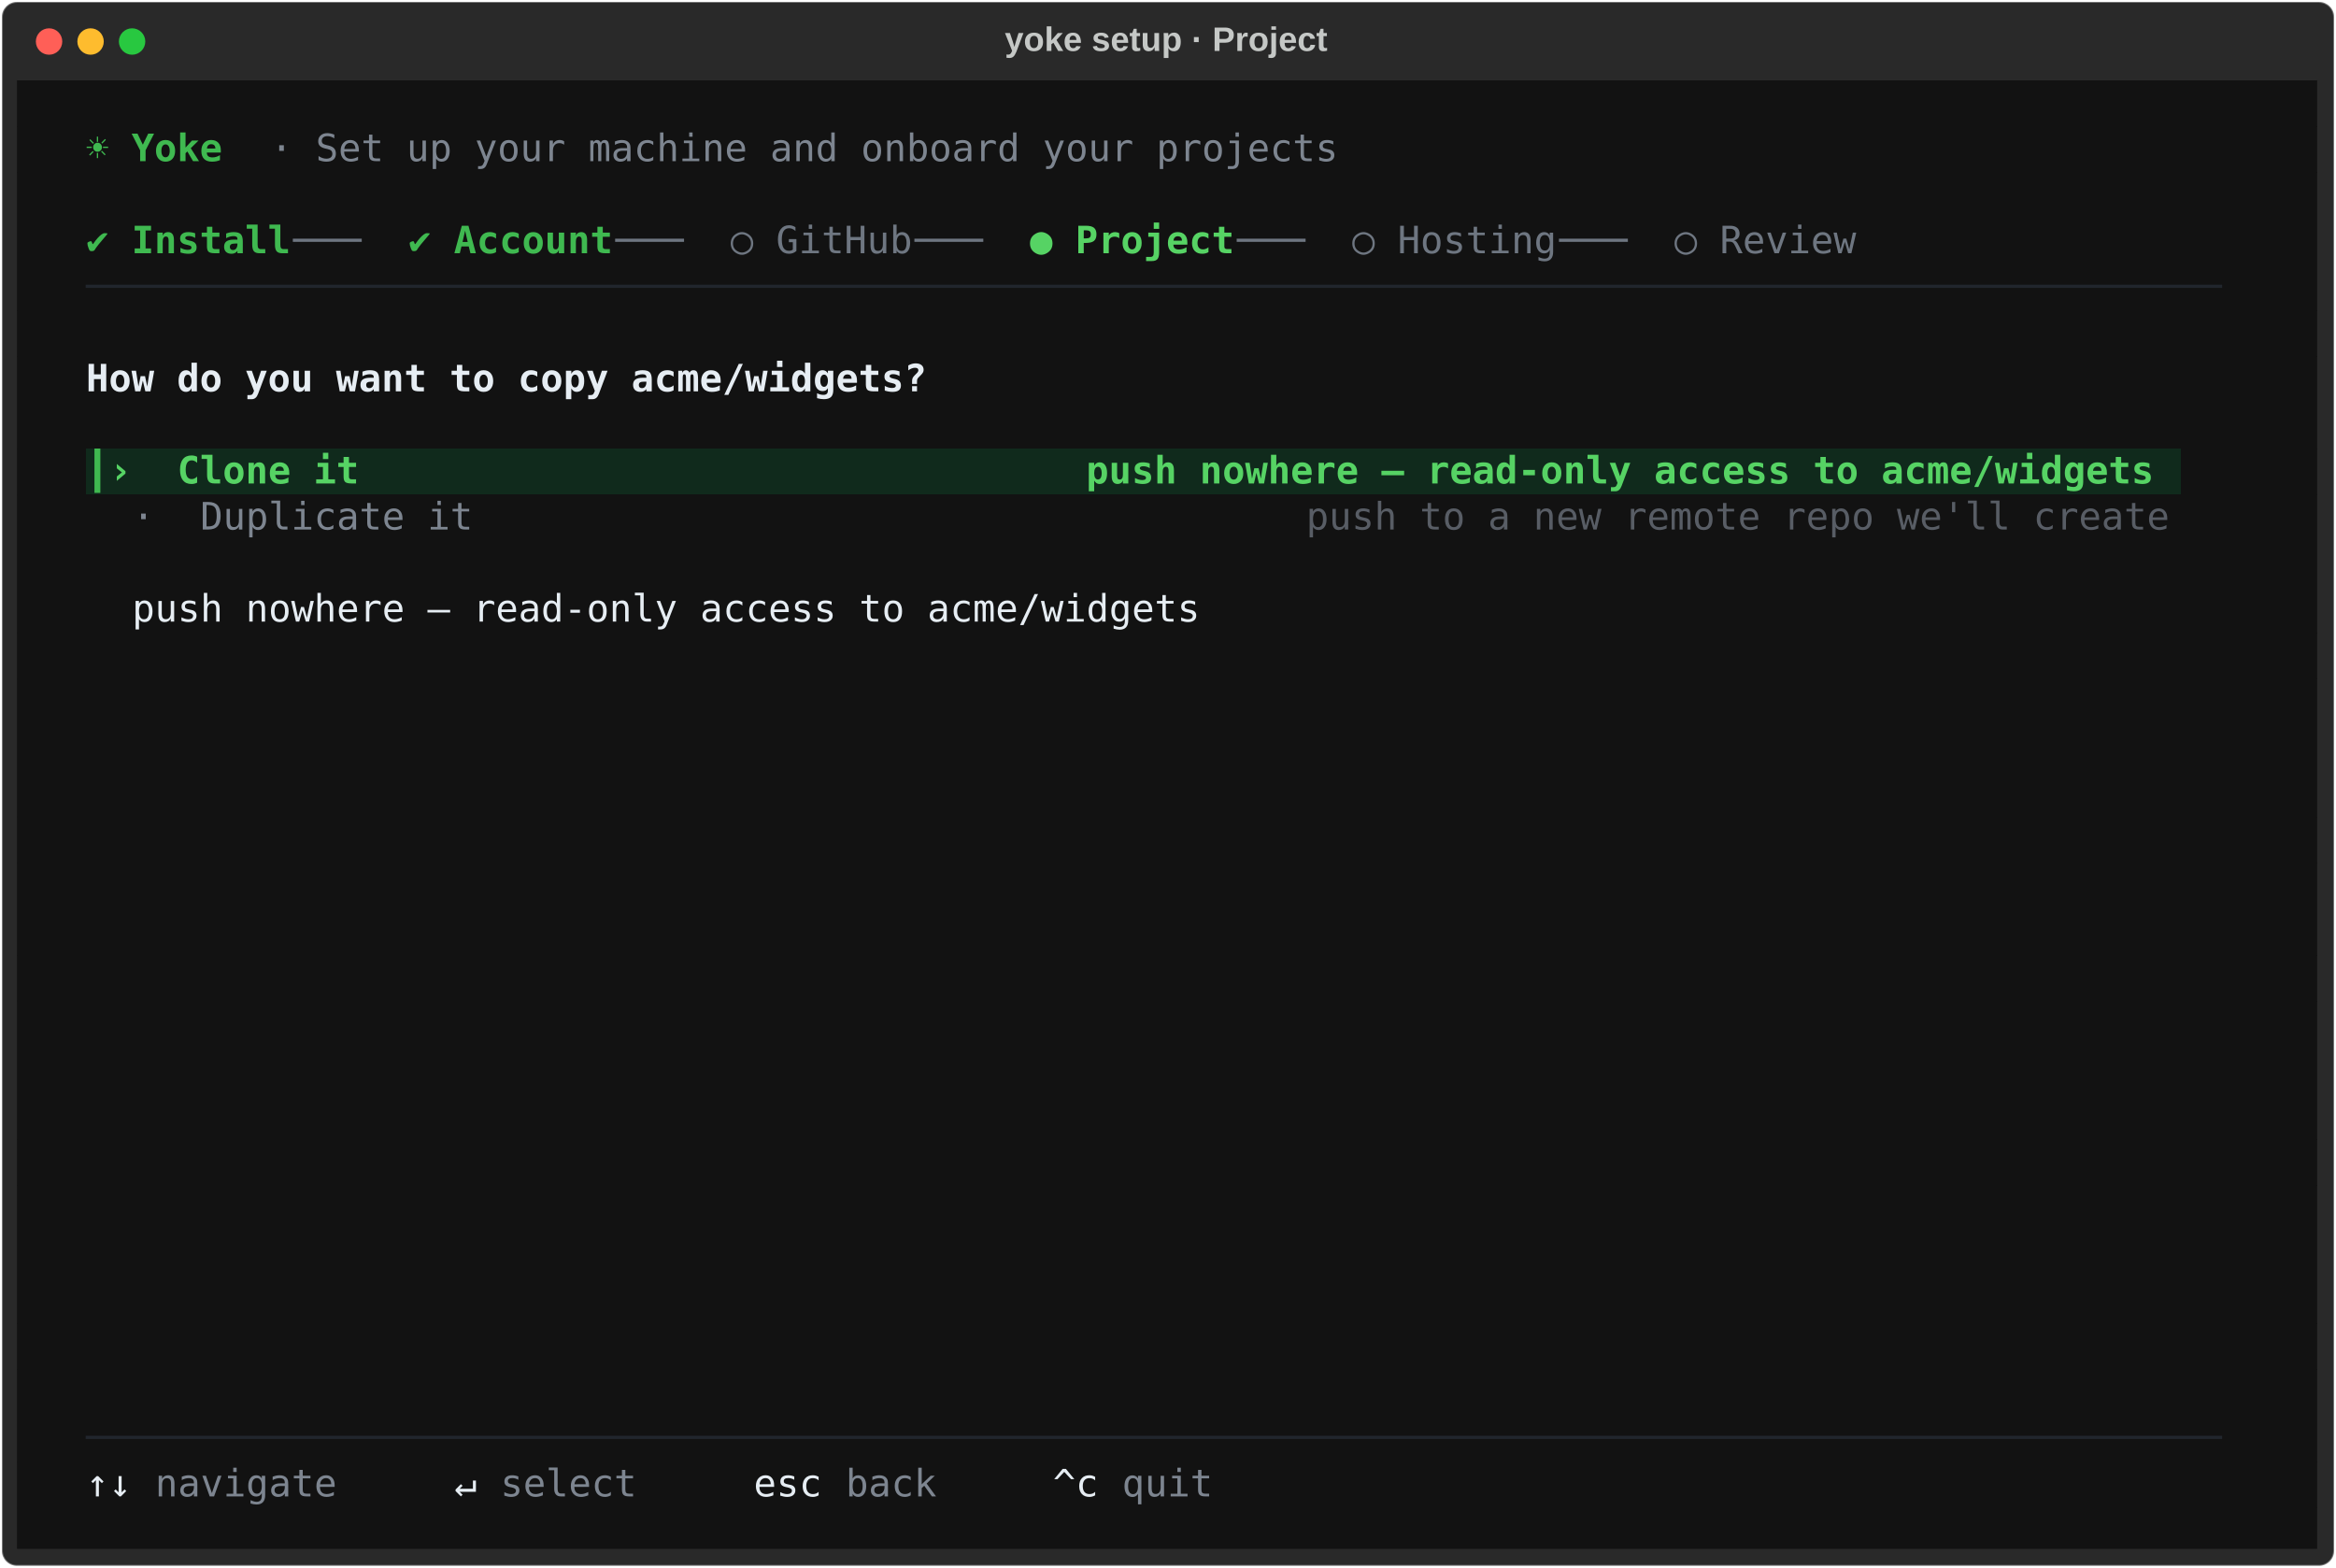
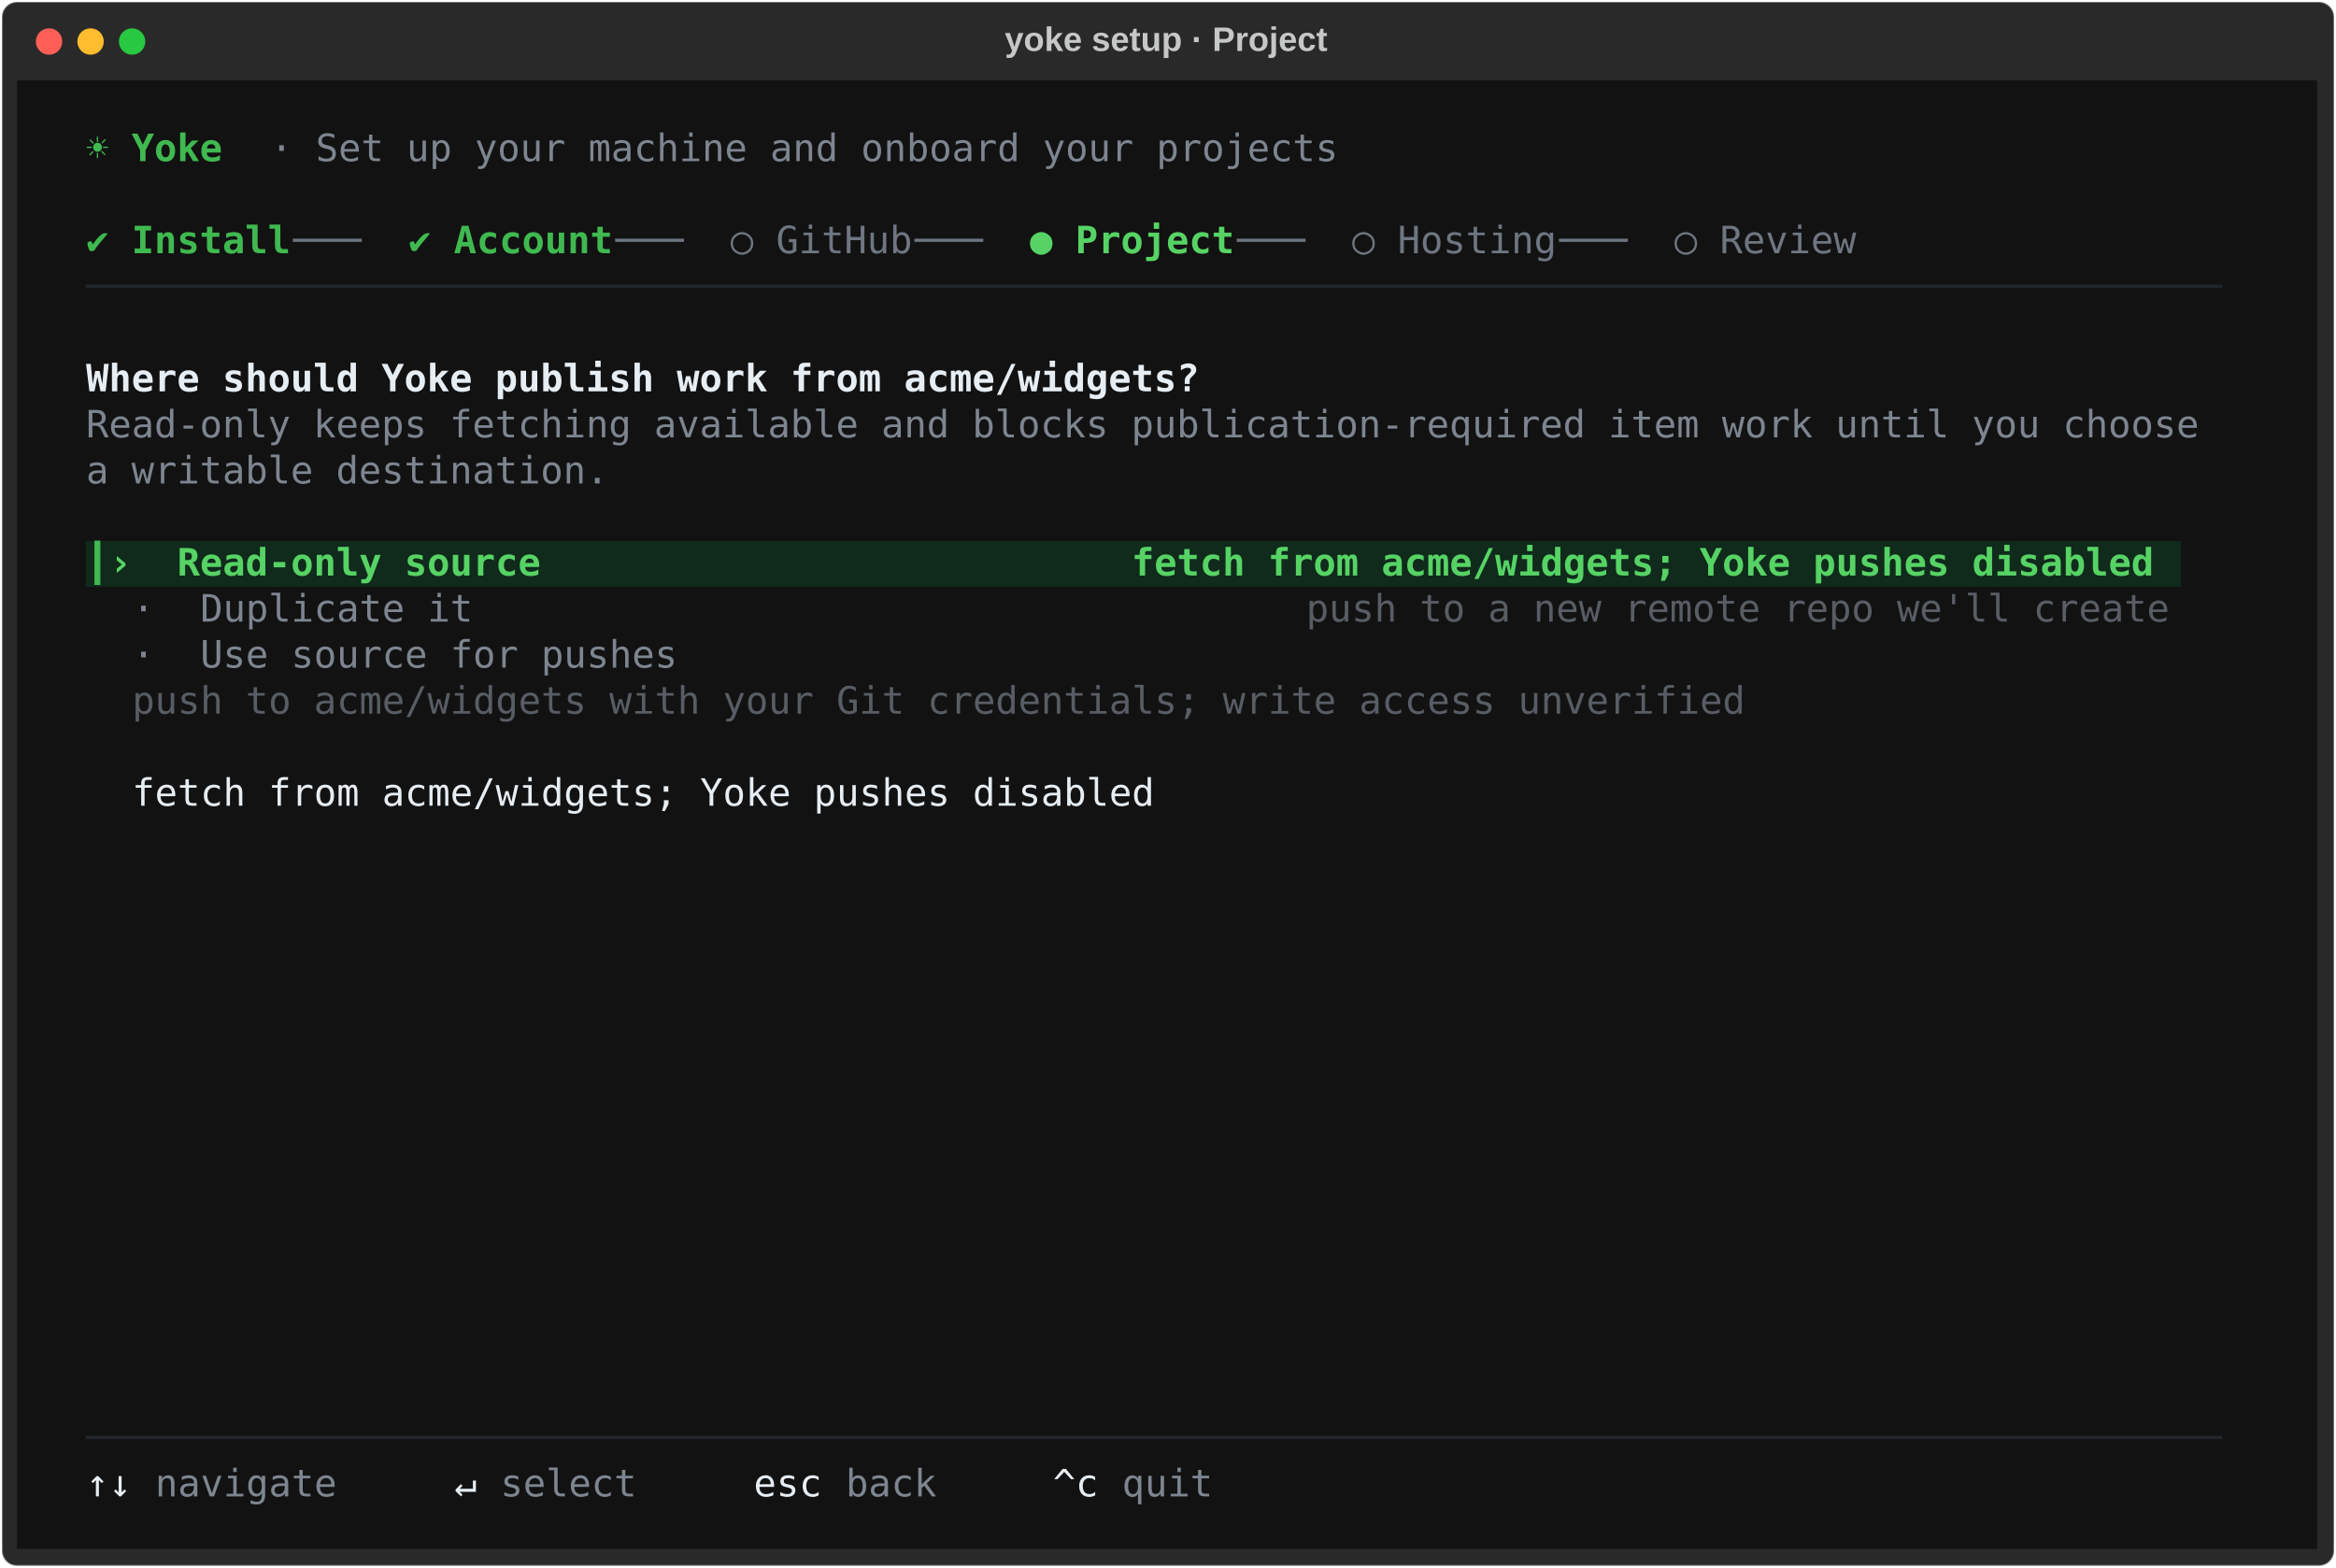
<svg xmlns="http://www.w3.org/2000/svg" class="rich-terminal" viewBox="0 0 1238 830.8">
  <style>

    @font-face {
        font-family: "Fira Code";
        src: local("FiraCode-Regular"),
                url("https://cdnjs.cloudflare.com/ajax/libs/firacode/{{VERSION}}/woff2/FiraCode-Regular.woff2") format("woff2"),
                url("https://cdnjs.cloudflare.com/ajax/libs/firacode/{{VERSION}}/woff/FiraCode-Regular.woff") format("woff");
        font-style: normal;
        font-weight: 400;
    }
    @font-face {
        font-family: "Fira Code";
        src: local("FiraCode-Bold"),
                url("https://cdnjs.cloudflare.com/ajax/libs/firacode/{{VERSION}}/woff2/FiraCode-Bold.woff2") format("woff2"),
                url("https://cdnjs.cloudflare.com/ajax/libs/firacode/{{VERSION}}/woff/FiraCode-Bold.woff") format("woff");
        font-style: bold;
        font-weight: 700;
    }

    .terminal-YOKE-matrix {
        font-family: Fira Code, monospace;
        font-size: 20px;
        line-height: 24.4px;
        font-variant-east-asian: full-width;
    }

    .terminal-YOKE-title {
        font-size: 18px;
        font-weight: bold;
        font-family: arial;
    }

.terminal-YOKE-r2 { fill: #3fb950;font-weight: bold }
.terminal-YOKE-r3 { fill: #e6edf3 }
.terminal-YOKE-r4 { fill: #7d8590 }
.terminal-YOKE-r5 { fill: #6e7681 }
.terminal-YOKE-r6 { fill: #56d364;font-weight: bold }
.terminal-YOKE-r7 { fill: #21262d }
.terminal-YOKE-r8 { fill: #e6edf3;font-weight: bold }
.terminal-YOKE-r9 { fill: #3fb950 }
.terminal-YOKE-r11 { fill: #585d65 }
    </style>
  <defs>
    <clipPath id="terminal-YOKE-clip-terminal">
      <rect x="0" y="0" width="1219.0" height="779.8" />
    </clipPath>
    <clipPath id="terminal-YOKE-line-0">
      <rect x="0" y="1.5" width="1220" height="24.65" />
    </clipPath>
    <clipPath id="terminal-YOKE-line-1">
      <rect x="0" y="25.9" width="1220" height="24.65" />
    </clipPath>
    <clipPath id="terminal-YOKE-line-2">
      <rect x="0" y="50.3" width="1220" height="24.65" />
    </clipPath>
    <clipPath id="terminal-YOKE-line-3">
      <rect x="0" y="74.7" width="1220" height="24.65" />
    </clipPath>
    <clipPath id="terminal-YOKE-line-4">
      <rect x="0" y="99.1" width="1220" height="24.65" />
    </clipPath>
    <clipPath id="terminal-YOKE-line-5">
      <rect x="0" y="123.5" width="1220" height="24.65" />
    </clipPath>
    <clipPath id="terminal-YOKE-line-6">
      <rect x="0" y="147.9" width="1220" height="24.65" />
    </clipPath>
    <clipPath id="terminal-YOKE-line-7">
      <rect x="0" y="172.3" width="1220" height="24.65" />
    </clipPath>
    <clipPath id="terminal-YOKE-line-8">
      <rect x="0" y="196.7" width="1220" height="24.65" />
    </clipPath>
    <clipPath id="terminal-YOKE-line-9">
      <rect x="0" y="221.1" width="1220" height="24.65" />
    </clipPath>
    <clipPath id="terminal-YOKE-line-10">
      <rect x="0" y="245.5" width="1220" height="24.65" />
    </clipPath>
    <clipPath id="terminal-YOKE-line-11">
      <rect x="0" y="269.9" width="1220" height="24.65" />
    </clipPath>
    <clipPath id="terminal-YOKE-line-12">
      <rect x="0" y="294.3" width="1220" height="24.65" />
    </clipPath>
    <clipPath id="terminal-YOKE-line-13">
      <rect x="0" y="318.7" width="1220" height="24.65" />
    </clipPath>
    <clipPath id="terminal-YOKE-line-14">
      <rect x="0" y="343.1" width="1220" height="24.65" />
    </clipPath>
    <clipPath id="terminal-YOKE-line-15">
      <rect x="0" y="367.5" width="1220" height="24.65" />
    </clipPath>
    <clipPath id="terminal-YOKE-line-16">
      <rect x="0" y="391.9" width="1220" height="24.65" />
    </clipPath>
    <clipPath id="terminal-YOKE-line-17">
      <rect x="0" y="416.3" width="1220" height="24.65" />
    </clipPath>
    <clipPath id="terminal-YOKE-line-18">
      <rect x="0" y="440.7" width="1220" height="24.65" />
    </clipPath>
    <clipPath id="terminal-YOKE-line-19">
      <rect x="0" y="465.1" width="1220" height="24.65" />
    </clipPath>
    <clipPath id="terminal-YOKE-line-20">
      <rect x="0" y="489.5" width="1220" height="24.65" />
    </clipPath>
    <clipPath id="terminal-YOKE-line-21">
      <rect x="0" y="513.9" width="1220" height="24.65" />
    </clipPath>
    <clipPath id="terminal-YOKE-line-22">
      <rect x="0" y="538.3" width="1220" height="24.65" />
    </clipPath>
    <clipPath id="terminal-YOKE-line-23">
      <rect x="0" y="562.7" width="1220" height="24.65" />
    </clipPath>
    <clipPath id="terminal-YOKE-line-24">
      <rect x="0" y="587.1" width="1220" height="24.65" />
    </clipPath>
    <clipPath id="terminal-YOKE-line-25">
      <rect x="0" y="611.5" width="1220" height="24.65" />
    </clipPath>
    <clipPath id="terminal-YOKE-line-26">
      <rect x="0" y="635.9" width="1220" height="24.65" />
    </clipPath>
    <clipPath id="terminal-YOKE-line-27">
      <rect x="0" y="660.3" width="1220" height="24.65" />
    </clipPath>
    <clipPath id="terminal-YOKE-line-28">
      <rect x="0" y="684.7" width="1220" height="24.65" />
    </clipPath>
    <clipPath id="terminal-YOKE-line-29">
      <rect x="0" y="709.1" width="1220" height="24.65" />
    </clipPath>
    <clipPath id="terminal-YOKE-line-30">
      <rect x="0" y="733.5" width="1220" height="24.65" />
    </clipPath>
  </defs>
  <rect fill="#292929" stroke="rgba(255,255,255,0.35)" stroke-width="1" x="1" y="1" width="1236" height="828.8" rx="8" />
  <text class="terminal-YOKE-title" fill="#c5c8c6" text-anchor="middle" x="618" y="27">yoke setup · Project</text>
  <g transform="translate(26,22)">
    <circle cx="0" cy="0" r="7" fill="#ff5f57" />
    <circle cx="22" cy="0" r="7" fill="#febc2e" />
    <circle cx="44" cy="0" r="7" fill="#28c840" />
  </g>
  <g transform="translate(9, 41)" clip-path="url(#terminal-YOKE-clip-terminal)">
    <rect fill="#121212" x="0" y="1.5" width="1220" height="24.65" shape-rendering="crispEdges" />
    <rect fill="#121212" x="0" y="25.9" width="36.6" height="24.65" shape-rendering="crispEdges" />
    <rect fill="#121212" x="36.6" y="25.9" width="73.2" height="24.65" shape-rendering="crispEdges" />
    <rect fill="#121212" x="109.8" y="25.9" width="24.4" height="24.65" shape-rendering="crispEdges" />
    <rect fill="#121212" x="134.2" y="25.9" width="573.4" height="24.65" shape-rendering="crispEdges" />
    <rect fill="#121212" x="707.6" y="25.9" width="475.8" height="24.65" shape-rendering="crispEdges" />
    <rect fill="#121212" x="1183.4" y="25.9" width="36.6" height="24.65" shape-rendering="crispEdges" />
    <rect fill="#121212" x="0" y="50.3" width="1220" height="24.65" shape-rendering="crispEdges" />
    <rect fill="#121212" x="0" y="74.7" width="36.6" height="24.65" shape-rendering="crispEdges" />
    <rect fill="#121212" x="36.6" y="74.7" width="109.8" height="24.65" shape-rendering="crispEdges" />
    <rect fill="#121212" x="146.4" y="74.7" width="61" height="24.65" shape-rendering="crispEdges" />
    <rect fill="#121212" x="207.4" y="74.7" width="109.8" height="24.65" shape-rendering="crispEdges" />
    <rect fill="#121212" x="317.2" y="74.7" width="61" height="24.65" shape-rendering="crispEdges" />
    <rect fill="#121212" x="378.2" y="74.7" width="97.6" height="24.65" shape-rendering="crispEdges" />
    <rect fill="#121212" x="475.8" y="74.7" width="61" height="24.65" shape-rendering="crispEdges" />
    <rect fill="#121212" x="536.8" y="74.7" width="109.8" height="24.65" shape-rendering="crispEdges" />
    <rect fill="#121212" x="646.6" y="74.7" width="61" height="24.65" shape-rendering="crispEdges" />
    <rect fill="#121212" x="707.6" y="74.7" width="109.8" height="24.65" shape-rendering="crispEdges" />
    <rect fill="#121212" x="817.4" y="74.7" width="61" height="24.65" shape-rendering="crispEdges" />
    <rect fill="#121212" x="878.4" y="74.7" width="97.6" height="24.65" shape-rendering="crispEdges" />
    <rect fill="#121212" x="976" y="74.7" width="207.4" height="24.65" shape-rendering="crispEdges" />
    <rect fill="#121212" x="1183.4" y="74.7" width="36.6" height="24.65" shape-rendering="crispEdges" />
    <rect fill="#121212" x="0" y="99.1" width="36.6" height="24.65" shape-rendering="crispEdges" />
    <rect fill="#121212" x="36.6" y="99.1" width="1146.8" height="24.65" shape-rendering="crispEdges" />
    <rect fill="#121212" x="1183.4" y="99.1" width="36.6" height="24.65" shape-rendering="crispEdges" />
    <rect fill="#121212" x="0" y="123.5" width="1220" height="24.65" shape-rendering="crispEdges" />
    <rect fill="#121212" x="0" y="147.9" width="36.6" height="24.65" shape-rendering="crispEdges" />
-     <rect fill="#121212" x="36.6" y="147.9" width="451.4" height="24.65" shape-rendering="crispEdges" />
-     <rect fill="#121212" x="488" y="147.9" width="695.4" height="24.65" shape-rendering="crispEdges" />
+     <rect fill="#121212" x="36.6" y="147.9" width="597.8" height="24.65" shape-rendering="crispEdges" />
+     <rect fill="#121212" x="634.4" y="147.9" width="549" height="24.65" shape-rendering="crispEdges" />
    <rect fill="#121212" x="1183.4" y="147.9" width="36.6" height="24.65" shape-rendering="crispEdges" />
    <rect fill="#121212" x="0" y="172.3" width="36.6" height="24.65" shape-rendering="crispEdges" />
-     <rect fill="#121212" x="36.6" y="172.3" width="0" height="24.65" shape-rendering="crispEdges" />
-     <rect fill="#121212" x="36.6" y="172.3" width="1146.8" height="24.65" shape-rendering="crispEdges" />
+     <rect fill="#121212" x="36.6" y="172.3" width="1134.6" height="24.65" shape-rendering="crispEdges" />
+     <rect fill="#121212" x="1171.2" y="172.3" width="12.2" height="24.65" shape-rendering="crispEdges" />
    <rect fill="#121212" x="1183.4" y="172.3" width="36.6" height="24.65" shape-rendering="crispEdges" />
    <rect fill="#121212" x="0" y="196.7" width="36.6" height="24.65" shape-rendering="crispEdges" />
-     <rect fill="#102a1c" x="36.6" y="196.7" width="12.2" height="24.65" shape-rendering="crispEdges" />
-     <rect fill="#102a1c" x="48.8" y="196.7" width="1098" height="24.65" shape-rendering="crispEdges" />
-     <rect fill="#121212" x="1146.8" y="196.7" width="36.6" height="24.65" shape-rendering="crispEdges" />
+     <rect fill="#121212" x="36.6" y="196.7" width="280.6" height="24.65" shape-rendering="crispEdges" />
+     <rect fill="#121212" x="317.2" y="196.7" width="866.2" height="24.65" shape-rendering="crispEdges" />
    <rect fill="#121212" x="1183.4" y="196.7" width="36.6" height="24.65" shape-rendering="crispEdges" />
    <rect fill="#121212" x="0" y="221.1" width="36.6" height="24.65" shape-rendering="crispEdges" />
-     <rect fill="#121212" x="36.6" y="221.1" width="12.2" height="24.65" shape-rendering="crispEdges" />
-     <rect fill="#121212" x="48.8" y="221.1" width="12.2" height="24.65" shape-rendering="crispEdges" />
-     <rect fill="#121212" x="61" y="221.1" width="622.2" height="24.65" shape-rendering="crispEdges" />
-     <rect fill="#121212" x="683.2" y="221.1" width="463.6" height="24.65" shape-rendering="crispEdges" />
-     <rect fill="#121212" x="1146.8" y="221.1" width="36.6" height="24.65" shape-rendering="crispEdges" />
+     <rect fill="#121212" x="36.6" y="221.1" width="0" height="24.65" shape-rendering="crispEdges" />
+     <rect fill="#121212" x="36.6" y="221.1" width="1146.8" height="24.65" shape-rendering="crispEdges" />
    <rect fill="#121212" x="1183.4" y="221.1" width="36.6" height="24.65" shape-rendering="crispEdges" />
    <rect fill="#121212" x="0" y="245.5" width="36.6" height="24.65" shape-rendering="crispEdges" />
-     <rect fill="#121212" x="36.6" y="245.5" width="1110.2" height="24.65" shape-rendering="crispEdges" />
+     <rect fill="#102a1c" x="36.6" y="245.5" width="12.2" height="24.65" shape-rendering="crispEdges" />
+     <rect fill="#102a1c" x="48.8" y="245.5" width="1098" height="24.65" shape-rendering="crispEdges" />
    <rect fill="#121212" x="1146.8" y="245.5" width="36.6" height="24.65" shape-rendering="crispEdges" />
    <rect fill="#121212" x="1183.4" y="245.5" width="36.6" height="24.65" shape-rendering="crispEdges" />
    <rect fill="#121212" x="0" y="269.9" width="36.6" height="24.65" shape-rendering="crispEdges" />
-     <rect fill="#121212" x="36.6" y="269.9" width="24.4" height="24.65" shape-rendering="crispEdges" />
-     <rect fill="#121212" x="61" y="269.9" width="573.4" height="24.65" shape-rendering="crispEdges" />
-     <rect fill="#121212" x="634.4" y="269.9" width="475.8" height="24.65" shape-rendering="crispEdges" />
-     <rect fill="#121212" x="1110.2" y="269.9" width="36.6" height="24.65" shape-rendering="crispEdges" />
+     <rect fill="#121212" x="36.6" y="269.9" width="12.2" height="24.65" shape-rendering="crispEdges" />
+     <rect fill="#121212" x="48.8" y="269.9" width="12.2" height="24.65" shape-rendering="crispEdges" />
+     <rect fill="#121212" x="61" y="269.9" width="622.2" height="24.65" shape-rendering="crispEdges" />
+     <rect fill="#121212" x="683.2" y="269.9" width="463.6" height="24.65" shape-rendering="crispEdges" />
    <rect fill="#121212" x="1146.8" y="269.9" width="36.6" height="24.65" shape-rendering="crispEdges" />
    <rect fill="#121212" x="1183.4" y="269.9" width="36.6" height="24.65" shape-rendering="crispEdges" />
    <rect fill="#121212" x="0" y="294.3" width="36.6" height="24.65" shape-rendering="crispEdges" />
-     <rect fill="#121212" x="36.6" y="294.3" width="1146.8" height="24.65" shape-rendering="crispEdges" />
+     <rect fill="#121212" x="36.6" y="294.3" width="12.2" height="24.65" shape-rendering="crispEdges" />
+     <rect fill="#121212" x="48.8" y="294.3" width="12.2" height="24.65" shape-rendering="crispEdges" />
+     <rect fill="#121212" x="61" y="294.3" width="292.8" height="24.65" shape-rendering="crispEdges" />
+     <rect fill="#121212" x="353.8" y="294.3" width="793" height="24.65" shape-rendering="crispEdges" />
+     <rect fill="#121212" x="1146.8" y="294.3" width="36.6" height="24.65" shape-rendering="crispEdges" />
    <rect fill="#121212" x="1183.4" y="294.3" width="36.6" height="24.65" shape-rendering="crispEdges" />
    <rect fill="#121212" x="0" y="318.7" width="36.6" height="24.65" shape-rendering="crispEdges" />
-     <rect fill="#121212" x="36.6" y="318.7" width="1146.8" height="24.65" shape-rendering="crispEdges" />
+     <rect fill="#121212" x="36.6" y="318.7" width="12.2" height="24.65" shape-rendering="crispEdges" />
+     <rect fill="#121212" x="48.8" y="318.7" width="12.2" height="24.65" shape-rendering="crispEdges" />
+     <rect fill="#121212" x="61" y="318.7" width="866.2" height="24.65" shape-rendering="crispEdges" />
+     <rect fill="#121212" x="927.2" y="318.7" width="219.6" height="24.65" shape-rendering="crispEdges" />
+     <rect fill="#121212" x="1146.8" y="318.7" width="36.6" height="24.65" shape-rendering="crispEdges" />
    <rect fill="#121212" x="1183.4" y="318.7" width="36.6" height="24.65" shape-rendering="crispEdges" />
    <rect fill="#121212" x="0" y="343.1" width="36.6" height="24.65" shape-rendering="crispEdges" />
-     <rect fill="#121212" x="36.6" y="343.1" width="1146.8" height="24.65" shape-rendering="crispEdges" />
+     <rect fill="#121212" x="36.6" y="343.1" width="1110.2" height="24.65" shape-rendering="crispEdges" />
+     <rect fill="#121212" x="1146.8" y="343.1" width="36.6" height="24.65" shape-rendering="crispEdges" />
    <rect fill="#121212" x="1183.4" y="343.1" width="36.6" height="24.65" shape-rendering="crispEdges" />
    <rect fill="#121212" x="0" y="367.5" width="36.6" height="24.65" shape-rendering="crispEdges" />
-     <rect fill="#121212" x="36.6" y="367.5" width="1146.8" height="24.65" shape-rendering="crispEdges" />
+     <rect fill="#121212" x="36.6" y="367.5" width="24.4" height="24.65" shape-rendering="crispEdges" />
+     <rect fill="#121212" x="61" y="367.5" width="549" height="24.65" shape-rendering="crispEdges" />
+     <rect fill="#121212" x="610" y="367.5" width="500.2" height="24.65" shape-rendering="crispEdges" />
+     <rect fill="#121212" x="1110.2" y="367.5" width="36.6" height="24.65" shape-rendering="crispEdges" />
+     <rect fill="#121212" x="1146.8" y="367.5" width="36.6" height="24.65" shape-rendering="crispEdges" />
    <rect fill="#121212" x="1183.4" y="367.5" width="36.6" height="24.65" shape-rendering="crispEdges" />
    <rect fill="#121212" x="0" y="391.9" width="36.6" height="24.65" shape-rendering="crispEdges" />
    <rect fill="#121212" x="36.6" y="391.9" width="1146.8" height="24.65" shape-rendering="crispEdges" />
    <rect fill="#121212" x="1183.4" y="391.9" width="36.6" height="24.65" shape-rendering="crispEdges" />
    <rect fill="#121212" x="0" y="416.3" width="36.6" height="24.65" shape-rendering="crispEdges" />
    <rect fill="#121212" x="36.6" y="416.3" width="1146.8" height="24.65" shape-rendering="crispEdges" />
    <rect fill="#121212" x="1183.4" y="416.3" width="36.6" height="24.65" shape-rendering="crispEdges" />
    <rect fill="#121212" x="0" y="440.7" width="36.6" height="24.65" shape-rendering="crispEdges" />
    <rect fill="#121212" x="36.6" y="440.7" width="1146.8" height="24.65" shape-rendering="crispEdges" />
    <rect fill="#121212" x="1183.4" y="440.7" width="36.6" height="24.65" shape-rendering="crispEdges" />
    <rect fill="#121212" x="0" y="465.1" width="36.6" height="24.65" shape-rendering="crispEdges" />
    <rect fill="#121212" x="36.6" y="465.1" width="1146.8" height="24.65" shape-rendering="crispEdges" />
    <rect fill="#121212" x="1183.4" y="465.1" width="36.6" height="24.65" shape-rendering="crispEdges" />
    <rect fill="#121212" x="0" y="489.5" width="36.6" height="24.65" shape-rendering="crispEdges" />
    <rect fill="#121212" x="36.6" y="489.5" width="1146.8" height="24.65" shape-rendering="crispEdges" />
    <rect fill="#121212" x="1183.4" y="489.5" width="36.6" height="24.65" shape-rendering="crispEdges" />
    <rect fill="#121212" x="0" y="513.9" width="36.6" height="24.65" shape-rendering="crispEdges" />
    <rect fill="#121212" x="36.6" y="513.9" width="1146.8" height="24.65" shape-rendering="crispEdges" />
    <rect fill="#121212" x="1183.4" y="513.9" width="36.6" height="24.65" shape-rendering="crispEdges" />
    <rect fill="#121212" x="0" y="538.3" width="36.6" height="24.65" shape-rendering="crispEdges" />
    <rect fill="#121212" x="36.6" y="538.3" width="1146.8" height="24.65" shape-rendering="crispEdges" />
    <rect fill="#121212" x="1183.4" y="538.3" width="36.6" height="24.65" shape-rendering="crispEdges" />
    <rect fill="#121212" x="0" y="562.7" width="36.6" height="24.65" shape-rendering="crispEdges" />
    <rect fill="#121212" x="36.6" y="562.7" width="1146.8" height="24.65" shape-rendering="crispEdges" />
    <rect fill="#121212" x="1183.4" y="562.7" width="36.6" height="24.65" shape-rendering="crispEdges" />
    <rect fill="#121212" x="0" y="587.1" width="36.6" height="24.65" shape-rendering="crispEdges" />
    <rect fill="#121212" x="36.6" y="587.1" width="1146.8" height="24.65" shape-rendering="crispEdges" />
    <rect fill="#121212" x="1183.4" y="587.1" width="36.6" height="24.65" shape-rendering="crispEdges" />
    <rect fill="#121212" x="0" y="611.5" width="36.6" height="24.65" shape-rendering="crispEdges" />
    <rect fill="#121212" x="36.6" y="611.5" width="1146.8" height="24.65" shape-rendering="crispEdges" />
    <rect fill="#121212" x="1183.4" y="611.5" width="36.6" height="24.65" shape-rendering="crispEdges" />
    <rect fill="#121212" x="0" y="635.9" width="36.6" height="24.65" shape-rendering="crispEdges" />
    <rect fill="#121212" x="36.6" y="635.9" width="1146.8" height="24.65" shape-rendering="crispEdges" />
    <rect fill="#121212" x="1183.4" y="635.9" width="36.6" height="24.65" shape-rendering="crispEdges" />
    <rect fill="#121212" x="0" y="660.3" width="36.6" height="24.65" shape-rendering="crispEdges" />
    <rect fill="#121212" x="36.6" y="660.3" width="1146.8" height="24.65" shape-rendering="crispEdges" />
    <rect fill="#121212" x="1183.4" y="660.3" width="36.6" height="24.65" shape-rendering="crispEdges" />
    <rect fill="#121212" x="0" y="684.7" width="36.6" height="24.65" shape-rendering="crispEdges" />
    <rect fill="#121212" x="36.6" y="684.7" width="1146.8" height="24.65" shape-rendering="crispEdges" />
    <rect fill="#121212" x="1183.4" y="684.7" width="36.6" height="24.65" shape-rendering="crispEdges" />
    <rect fill="#121212" x="0" y="709.1" width="36.6" height="24.65" shape-rendering="crispEdges" />
    <rect fill="#121212" x="36.6" y="709.1" width="1146.8" height="24.65" shape-rendering="crispEdges" />
    <rect fill="#121212" x="1183.4" y="709.1" width="36.6" height="24.65" shape-rendering="crispEdges" />
    <rect fill="#121212" x="0" y="733.5" width="36.6" height="24.65" shape-rendering="crispEdges" />
    <rect fill="#121212" x="36.6" y="733.5" width="24.4" height="24.65" shape-rendering="crispEdges" />
    <rect fill="#121212" x="61" y="733.5" width="12.2" height="24.65" shape-rendering="crispEdges" />
    <rect fill="#121212" x="73.2" y="733.5" width="97.6" height="24.65" shape-rendering="crispEdges" />
    <rect fill="#121212" x="170.8" y="733.5" width="61" height="24.65" shape-rendering="crispEdges" />
    <rect fill="#121212" x="231.8" y="733.5" width="12.2" height="24.65" shape-rendering="crispEdges" />
    <rect fill="#121212" x="244" y="733.5" width="12.2" height="24.65" shape-rendering="crispEdges" />
    <rect fill="#121212" x="256.2" y="733.5" width="73.2" height="24.65" shape-rendering="crispEdges" />
    <rect fill="#121212" x="329.4" y="733.5" width="61" height="24.65" shape-rendering="crispEdges" />
    <rect fill="#121212" x="390.4" y="733.5" width="36.6" height="24.65" shape-rendering="crispEdges" />
    <rect fill="#121212" x="427" y="733.5" width="12.2" height="24.65" shape-rendering="crispEdges" />
    <rect fill="#121212" x="439.2" y="733.5" width="48.8" height="24.65" shape-rendering="crispEdges" />
    <rect fill="#121212" x="488" y="733.5" width="61" height="24.65" shape-rendering="crispEdges" />
    <rect fill="#121212" x="549" y="733.5" width="24.4" height="24.65" shape-rendering="crispEdges" />
    <rect fill="#121212" x="573.4" y="733.5" width="12.2" height="24.65" shape-rendering="crispEdges" />
    <rect fill="#121212" x="585.6" y="733.5" width="48.8" height="24.65" shape-rendering="crispEdges" />
    <rect fill="#121212" x="634.4" y="733.5" width="549" height="24.65" shape-rendering="crispEdges" />
    <rect fill="#121212" x="1183.4" y="733.5" width="36.6" height="24.65" shape-rendering="crispEdges" />
    <rect fill="#121212" x="0" y="757.9" width="1220" height="24.65" shape-rendering="crispEdges" />
    <g class="terminal-YOKE-matrix">
      <text class="terminal-YOKE-r2" x="36.6" y="44.4" textLength="73.2" clip-path="url(#terminal-YOKE-line-1)">☀ Yoke</text>
      <text class="terminal-YOKE-r4" x="134.2" y="44.4" textLength="573.4" clip-path="url(#terminal-YOKE-line-1)">· Set up your machine and onboard your projects</text>
      <text class="terminal-YOKE-r2" x="36.6" y="93.2" textLength="109.8" clip-path="url(#terminal-YOKE-line-3)">✔ Install</text>
      <text class="terminal-YOKE-r5" x="146.4" y="93.2" textLength="61" clip-path="url(#terminal-YOKE-line-3)"> ─── </text>
      <text class="terminal-YOKE-r2" x="207.4" y="93.2" textLength="109.8" clip-path="url(#terminal-YOKE-line-3)">✔ Account</text>
      <text class="terminal-YOKE-r5" x="317.2" y="93.2" textLength="61" clip-path="url(#terminal-YOKE-line-3)"> ─── </text>
      <text class="terminal-YOKE-r5" x="378.2" y="93.2" textLength="97.6" clip-path="url(#terminal-YOKE-line-3)">○ GitHub</text>
      <text class="terminal-YOKE-r5" x="475.8" y="93.2" textLength="61" clip-path="url(#terminal-YOKE-line-3)"> ─── </text>
      <text class="terminal-YOKE-r6" x="536.8" y="93.2" textLength="109.8" clip-path="url(#terminal-YOKE-line-3)">● Project</text>
      <text class="terminal-YOKE-r5" x="646.6" y="93.2" textLength="61" clip-path="url(#terminal-YOKE-line-3)"> ─── </text>
      <text class="terminal-YOKE-r5" x="707.6" y="93.2" textLength="109.8" clip-path="url(#terminal-YOKE-line-3)">○ Hosting</text>
      <text class="terminal-YOKE-r5" x="817.4" y="93.2" textLength="61" clip-path="url(#terminal-YOKE-line-3)"> ─── </text>
      <text class="terminal-YOKE-r5" x="878.4" y="93.2" textLength="97.6" clip-path="url(#terminal-YOKE-line-3)">○ Review</text>
      <text class="terminal-YOKE-r7" x="36.6" y="117.6" textLength="1146.8" clip-path="url(#terminal-YOKE-line-4)">──────────────────────────────────────────────────────────────────────────────────────────────</text>
-       <text class="terminal-YOKE-r8" x="36.6" y="166.4" textLength="451.4" clip-path="url(#terminal-YOKE-line-6)">How do you want to copy acme/widgets?</text>
-       <text class="terminal-YOKE-r9" x="36.6" y="215.2" textLength="12.2" clip-path="url(#terminal-YOKE-line-8)">┃</text>
-       <text class="terminal-YOKE-r6" x="48.8" y="215.2" textLength="1098" clip-path="url(#terminal-YOKE-line-8)">›  Clone it                                push nowhere — read-only access to acme/widgets</text>
-       <text class="terminal-YOKE-r4" x="61" y="239.6" textLength="622.2" clip-path="url(#terminal-YOKE-line-9)">·  Duplicate it                                    </text>
-       <text class="terminal-YOKE-r11" x="683.2" y="239.6" textLength="463.6" clip-path="url(#terminal-YOKE-line-9)">push to a new remote repo we'll create</text>
-       <text class="terminal-YOKE-r3" x="61" y="288.4" textLength="573.4" clip-path="url(#terminal-YOKE-line-11)">push nowhere — read-only access to acme/widgets</text>
+       <text class="terminal-YOKE-r8" x="36.6" y="166.4" textLength="597.8" clip-path="url(#terminal-YOKE-line-6)">Where should Yoke publish work from acme/widgets?</text>
+       <text class="terminal-YOKE-r4" x="36.6" y="190.8" textLength="1134.6" clip-path="url(#terminal-YOKE-line-7)">Read-only keeps fetching available and blocks publication-required item work until you choose</text>
+       <text class="terminal-YOKE-r4" x="36.6" y="215.2" textLength="280.6" clip-path="url(#terminal-YOKE-line-8)">a writable destination.</text>
+       <text class="terminal-YOKE-r9" x="36.6" y="264" textLength="12.2" clip-path="url(#terminal-YOKE-line-10)">┃</text>
+       <text class="terminal-YOKE-r6" x="48.8" y="264" textLength="1098" clip-path="url(#terminal-YOKE-line-10)">›  Read-only source                          fetch from acme/widgets; Yoke pushes disabled</text>
+       <text class="terminal-YOKE-r4" x="61" y="288.4" textLength="622.2" clip-path="url(#terminal-YOKE-line-11)">·  Duplicate it                                    </text>
+       <text class="terminal-YOKE-r11" x="683.2" y="288.4" textLength="463.6" clip-path="url(#terminal-YOKE-line-11)">push to a new remote repo we'll create</text>
+       <text class="terminal-YOKE-r4" x="61" y="312.8" textLength="292.8" clip-path="url(#terminal-YOKE-line-12)">·  Use source for pushes</text>
+       <text class="terminal-YOKE-r11" x="61" y="337.2" textLength="866.2" clip-path="url(#terminal-YOKE-line-13)">push to acme/widgets with your Git credentials; write access unverified</text>
+       <text class="terminal-YOKE-r3" x="61" y="386" textLength="549" clip-path="url(#terminal-YOKE-line-15)">fetch from acme/widgets; Yoke pushes disabled</text>
      <text class="terminal-YOKE-r7" x="36.6" y="727.6" textLength="1146.8" clip-path="url(#terminal-YOKE-line-29)">──────────────────────────────────────────────────────────────────────────────────────────────</text>
      <text class="terminal-YOKE-r3" x="36.6" y="752" textLength="24.4" clip-path="url(#terminal-YOKE-line-30)">↑↓</text>
      <text class="terminal-YOKE-r4" x="73.2" y="752" textLength="97.6" clip-path="url(#terminal-YOKE-line-30)">navigate</text>
      <text class="terminal-YOKE-r3" x="231.8" y="752" textLength="12.2" clip-path="url(#terminal-YOKE-line-30)">↵</text>
      <text class="terminal-YOKE-r4" x="256.2" y="752" textLength="73.2" clip-path="url(#terminal-YOKE-line-30)">select</text>
      <text class="terminal-YOKE-r3" x="390.4" y="752" textLength="36.6" clip-path="url(#terminal-YOKE-line-30)">esc</text>
      <text class="terminal-YOKE-r4" x="439.2" y="752" textLength="48.8" clip-path="url(#terminal-YOKE-line-30)">back</text>
      <text class="terminal-YOKE-r3" x="549" y="752" textLength="24.4" clip-path="url(#terminal-YOKE-line-30)">^c</text>
      <text class="terminal-YOKE-r4" x="585.6" y="752" textLength="48.8" clip-path="url(#terminal-YOKE-line-30)">quit</text>
    </g>
  </g>
</svg>
